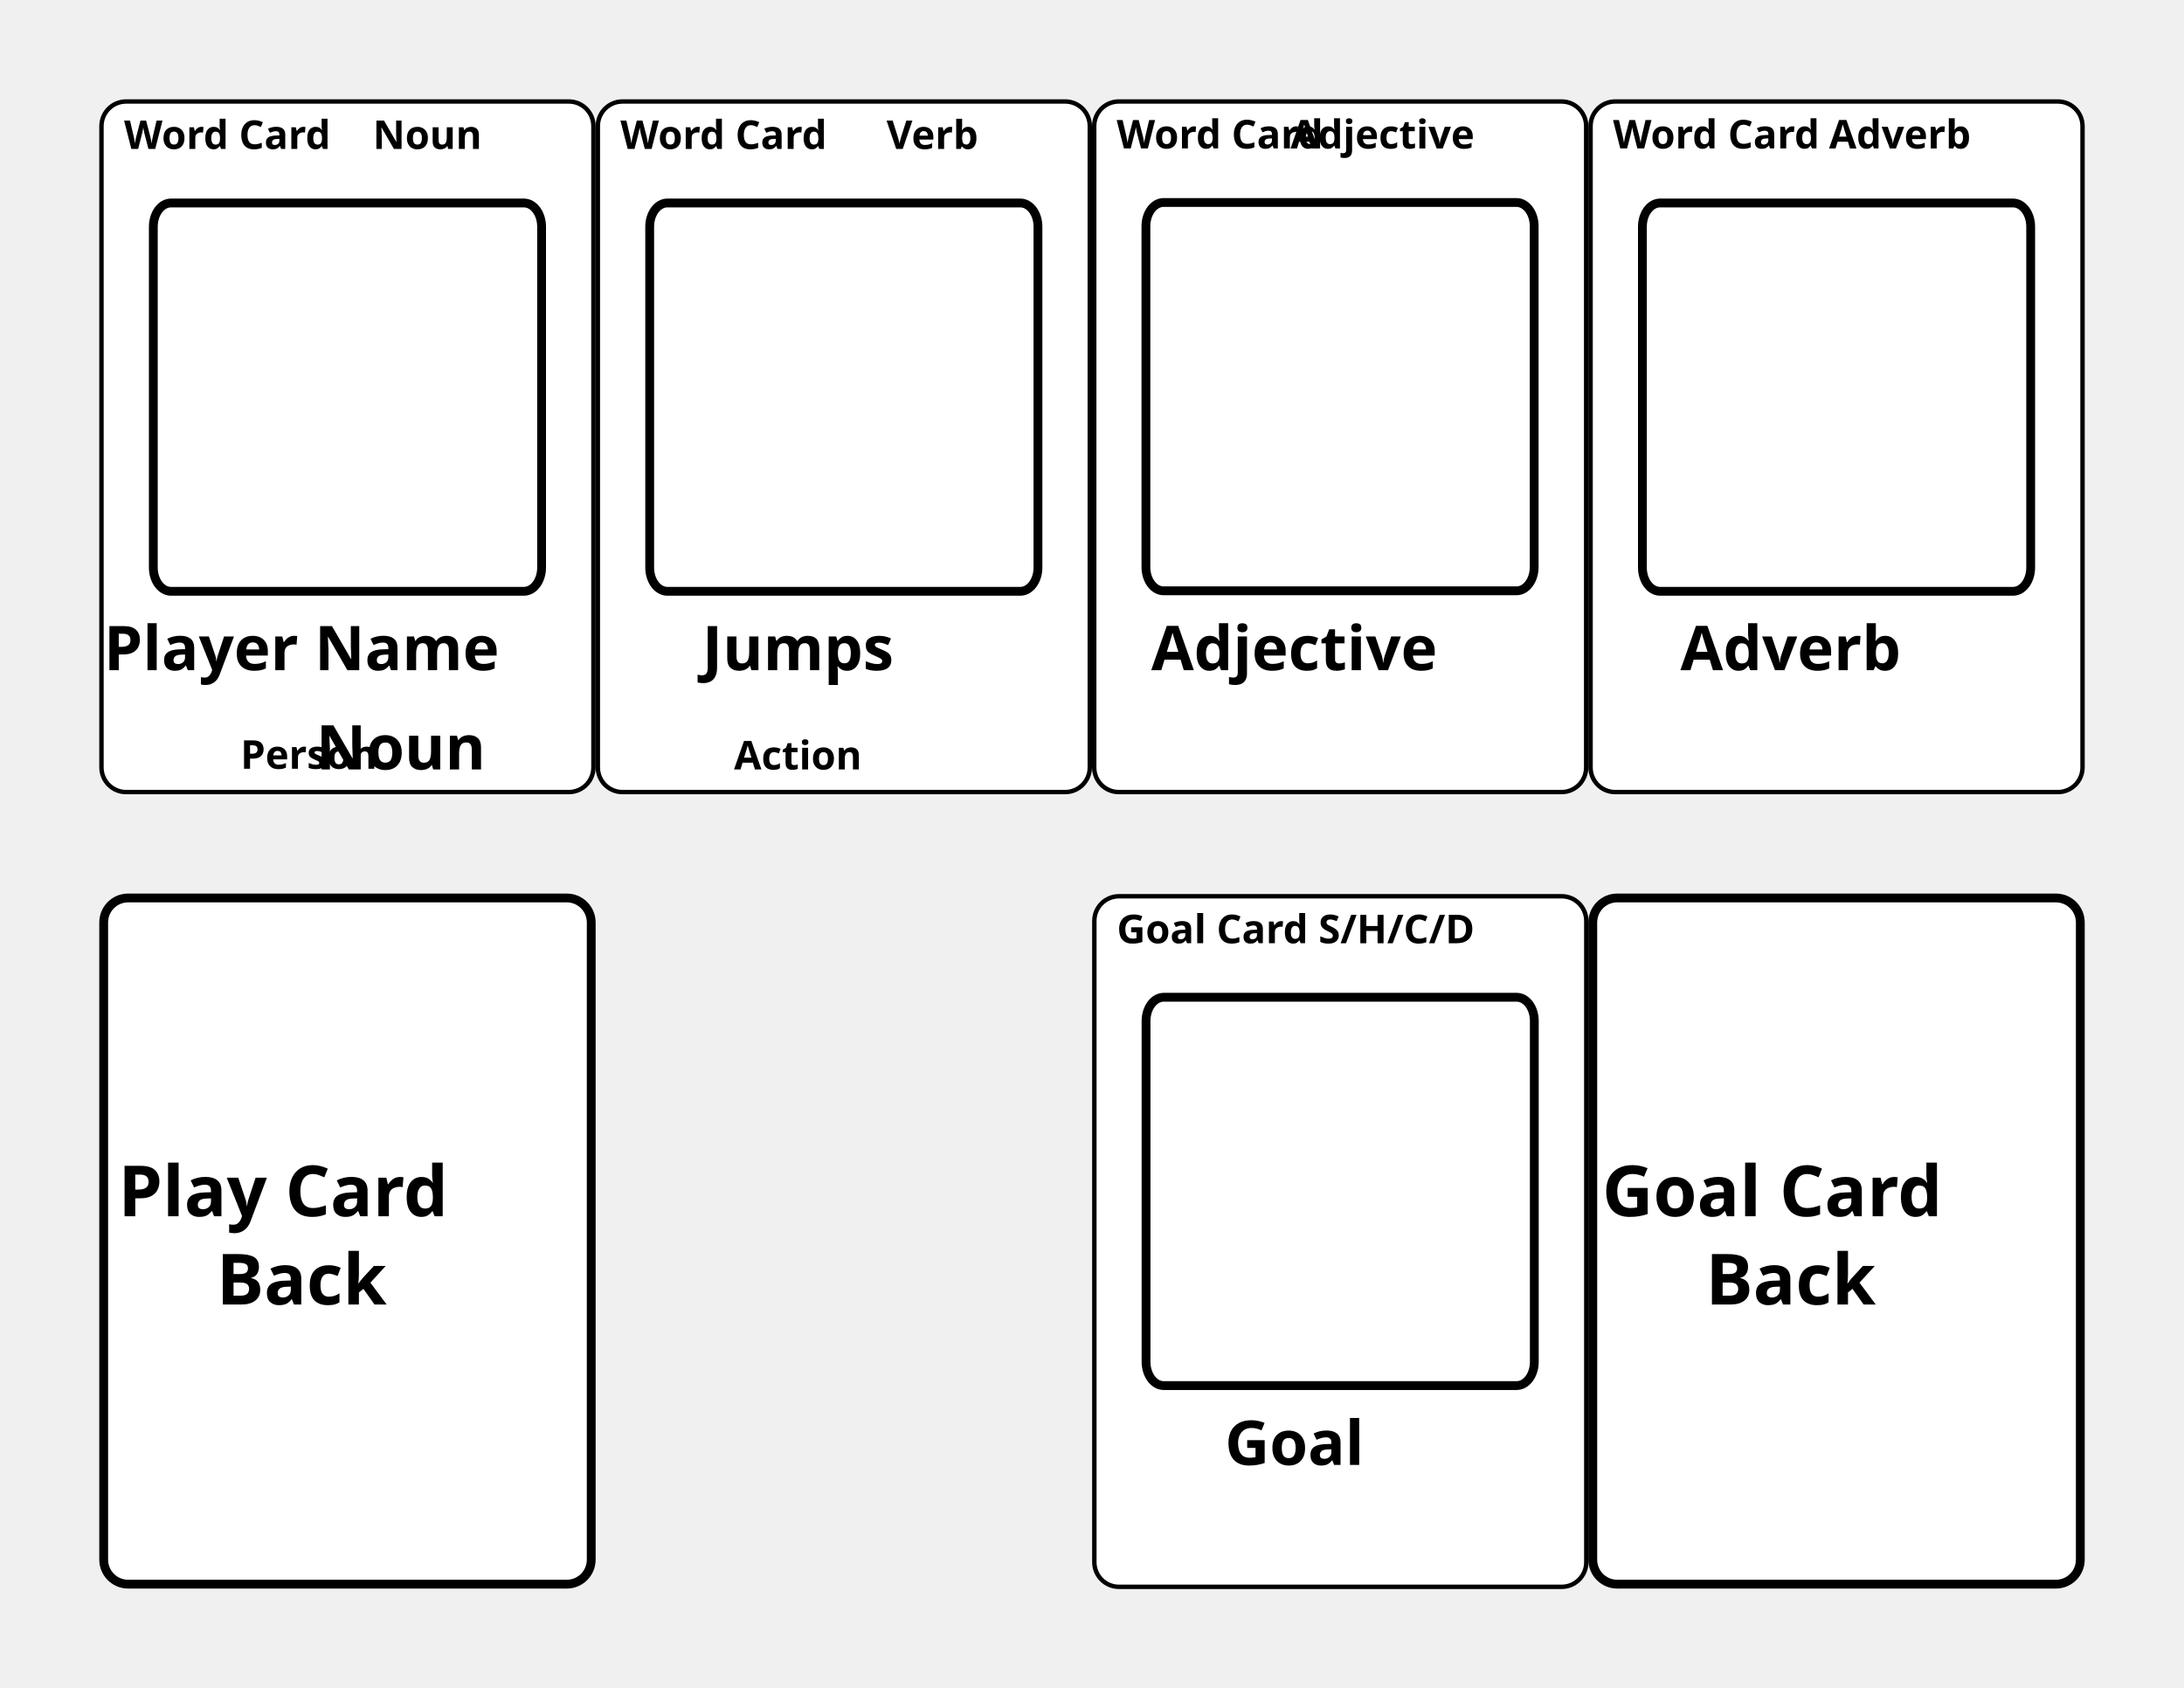
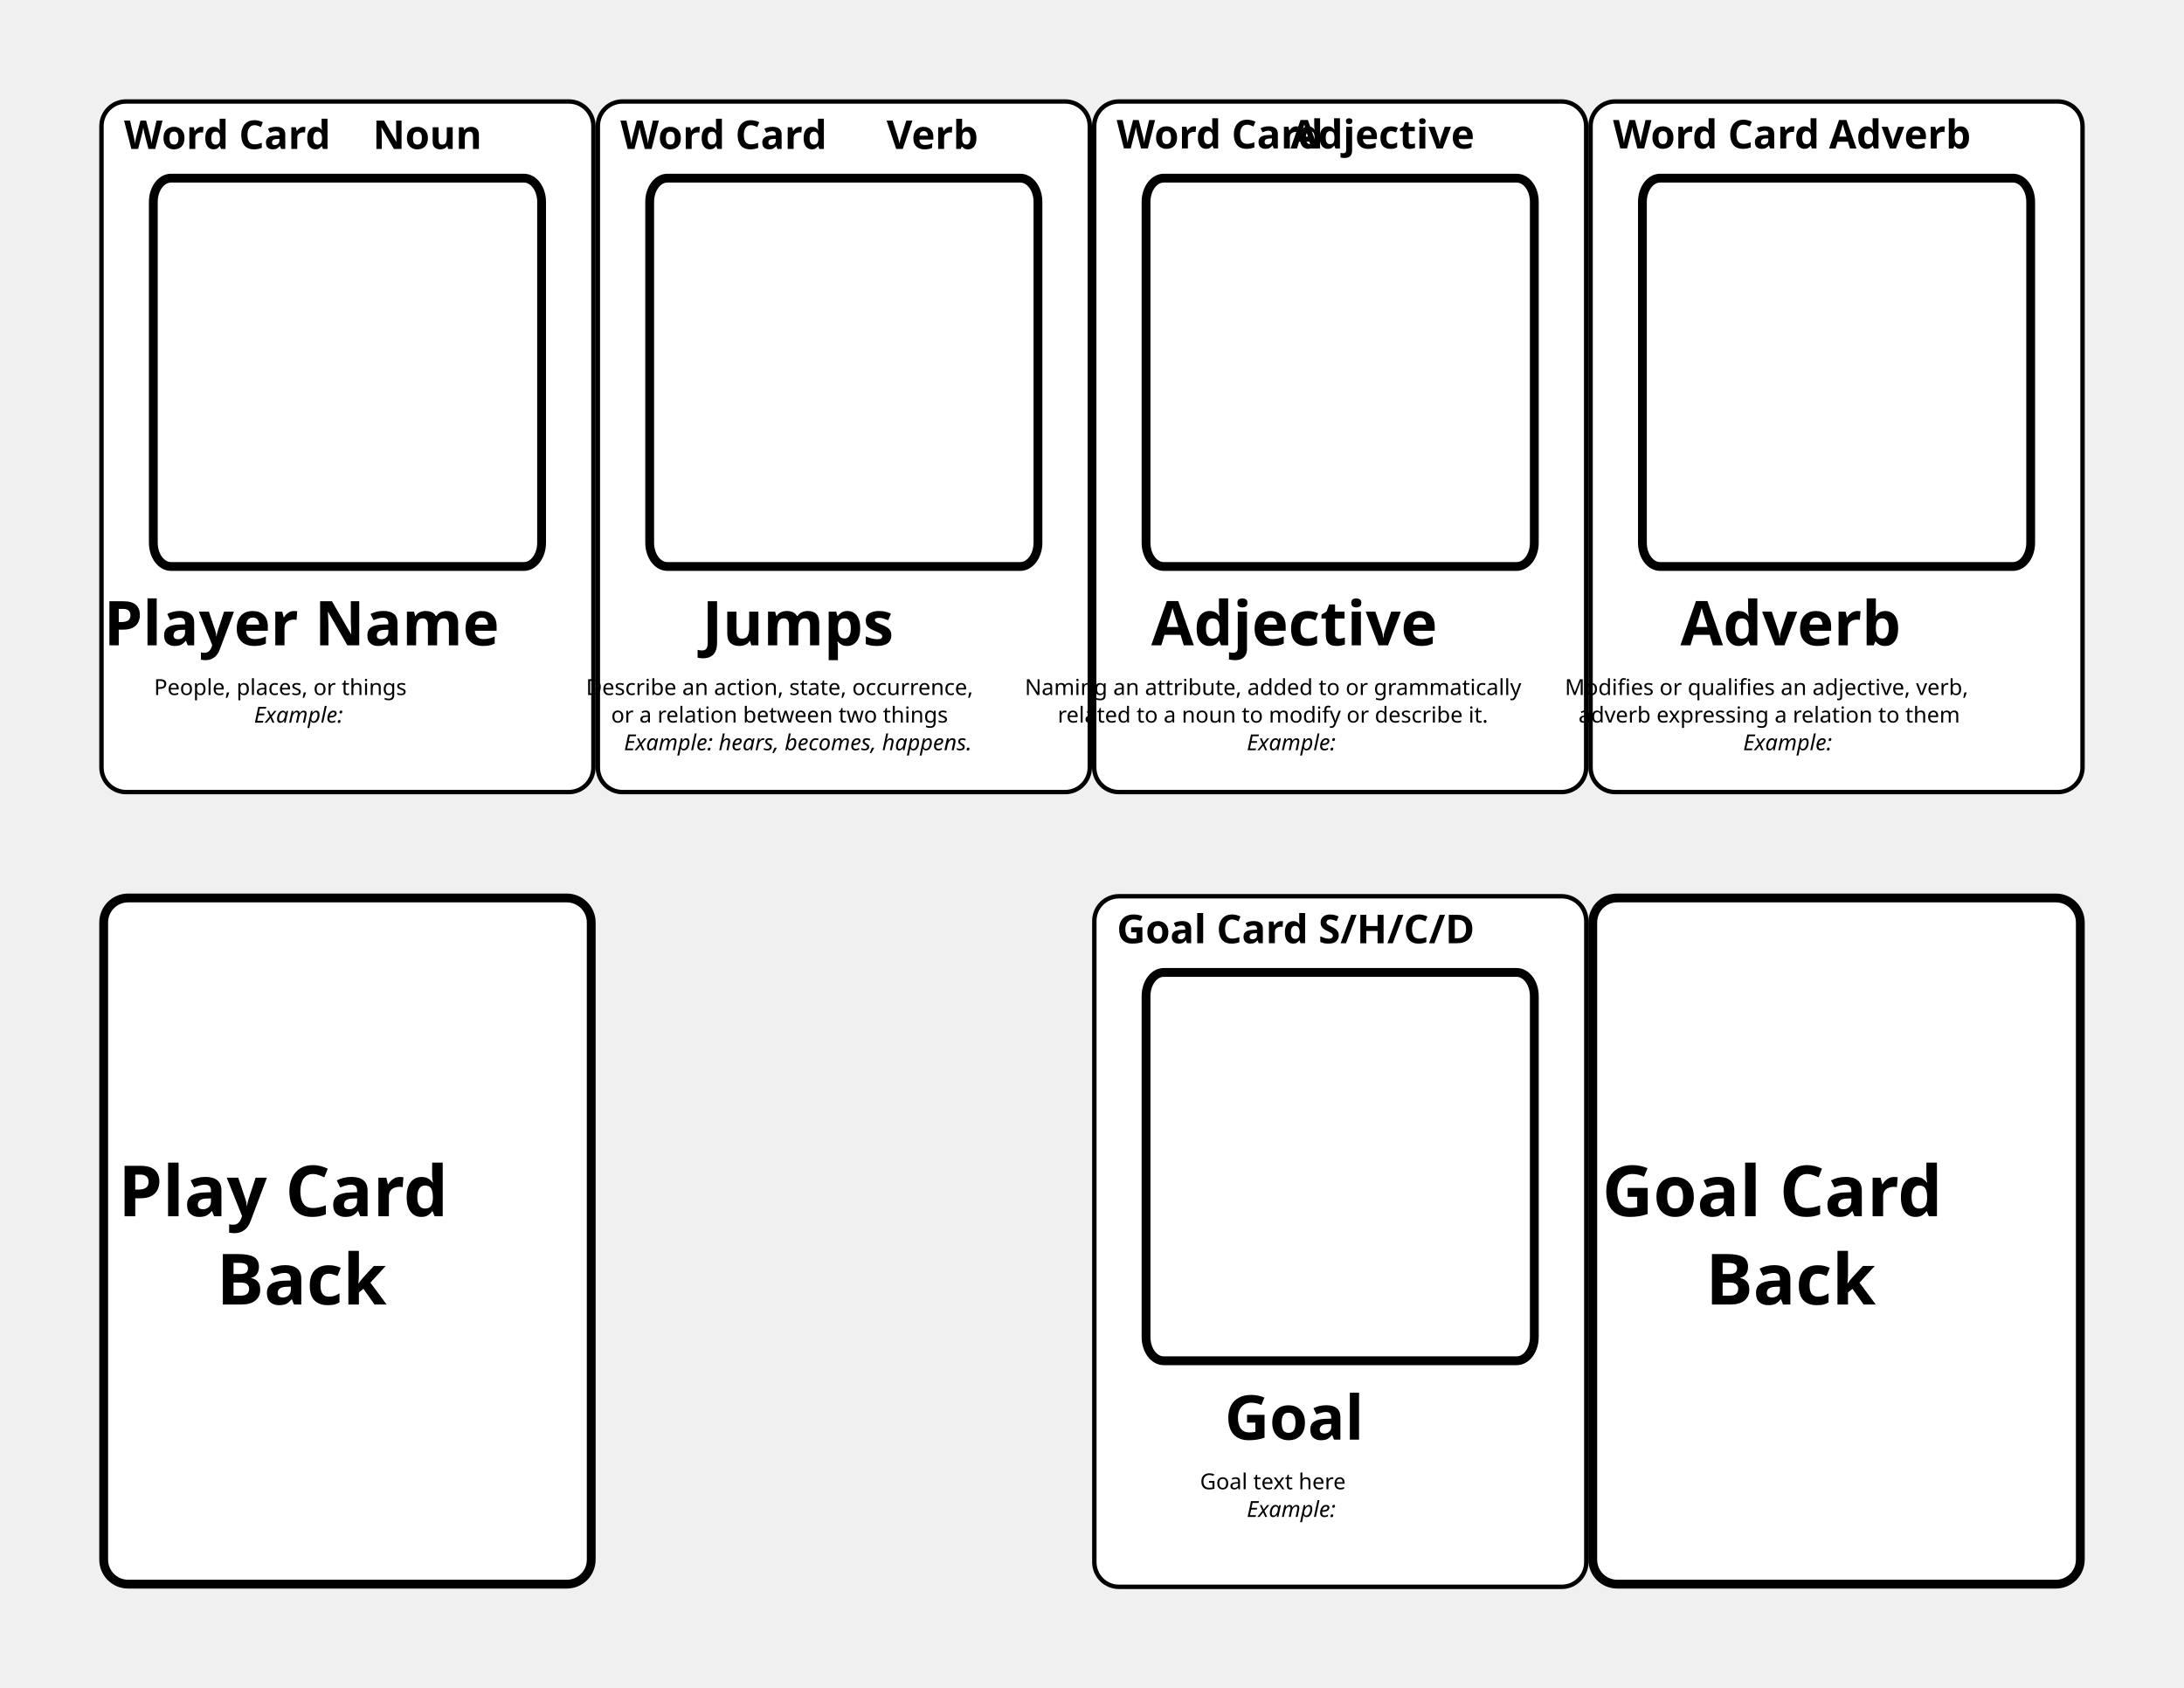
<svg xmlns="http://www.w3.org/2000/svg" width="990" height="765" id="svg2" version="1.1">
  <defs id="defs4" />
  <g id="layer1" transform="translate(0,-287.362)">
    <rect style="fill:#ffffff;fill-opacity:1;stroke:#000000;stroke-width:2;stroke-linecap:butt;stroke-linejoin:round;stroke-miterlimit:4;stroke-opacity:1;stroke-dasharray:none;stroke-dashoffset:0" id="rect2985" width="223" height="313" x="46" y="333.362" rx="11.15" ry="11.179" />
-     <text xml:space="preserve" style="font-size:32px;font-style:normal;font-weight:bold;line-height:125%;letter-spacing:0px;word-spacing:0px;fill:#000000;fill-opacity:1;stroke:none;font-family:Sans;-inkscape-font-specification:Sans Bold" x="202.5" y="636.112" id="text3757">
-       <tspan id="tspan3759" x="202.5" y="636.112" style="font-size:28px;text-align:center;text-anchor:middle">Noun</tspan>
-     </text>
    <rect ry="11.179" rx="11.15" y="333.362" x="271" height="313" width="223" id="rect3761" style="fill:#ffffff;fill-opacity:1;stroke:#000000;stroke-width:2;stroke-linecap:butt;stroke-linejoin:round;stroke-miterlimit:4;stroke-opacity:1;stroke-dasharray:none;stroke-dashoffset:0" />
-     <text id="text3763" y="636.112" x="382.5" style="font-size:32px;font-style:normal;font-weight:bold;line-height:125%;letter-spacing:0px;word-spacing:0px;fill:#000000;fill-opacity:1;stroke:none;font-family:Sans;-inkscape-font-specification:Sans Bold" xml:space="preserve">
-       <tspan y="636.112" x="382.5" id="tspan3765" style="font-size:18px;text-align:center;text-anchor:middle">Action</tspan>
-     </text>
    <rect style="fill:#ffffff;fill-opacity:1;stroke:#000000;stroke-width:2;stroke-linecap:butt;stroke-linejoin:round;stroke-miterlimit:4;stroke-opacity:1;stroke-dasharray:none;stroke-dashoffset:0" id="rect3767" width="223" height="313" x="496" y="333.362" rx="11.15" ry="11.179" />
    <rect ry="11.179" rx="11.15" y="333.362" x="721" height="313" width="223" id="rect3773" style="fill:#ffffff;fill-opacity:1;stroke:#000000;stroke-width:2;stroke-linecap:butt;stroke-linejoin:round;stroke-miterlimit:4;stroke-opacity:1;stroke-dasharray:none;stroke-dashoffset:0" />
-     <text id="text3775" y="591.112" x="832.5" style="font-size:32px;font-style:normal;font-weight:bold;line-height:125%;letter-spacing:0px;word-spacing:0px;fill:#000000;fill-opacity:1;stroke:none;font-family:Sans;-inkscape-font-specification:Sans Bold" xml:space="preserve">
-       <tspan y="591.112" x="832.5" id="tspan3779" style="font-size:28px;text-align:center;text-anchor:middle">Adverb</tspan>
+     <text id="text3775" y="579.862" x="832.5" style="font-size:32px;font-style:normal;font-weight:bold;line-height:125%;letter-spacing:0px;word-spacing:0px;fill:#000000;fill-opacity:1;stroke:none;font-family:Sans;-inkscape-font-specification:Sans Bold" xml:space="preserve">
+       <tspan y="579.862" x="832.5" id="tspan3779" style="font-size:28px;text-align:center;text-anchor:middle">Adverb</tspan>
    </text>
    <rect ry="11.107" rx="11.05" y="694.362" x="722" height="311" width="221" id="rect3783" style="fill:#ffffff;fill-opacity:1;stroke:#000000;stroke-width:4;stroke-linecap:butt;stroke-linejoin:round;stroke-miterlimit:4;stroke-opacity:1;stroke-dasharray:none;stroke-dashoffset:0" />
    <text xml:space="preserve" style="font-size:32px;font-style:normal;font-weight:bold;line-height:125%;letter-spacing:0px;word-spacing:0px;fill:#000000;fill-opacity:1;stroke:none;font-family:Sans;-inkscape-font-specification:Sans Bold" x="832.5" y="838.612" id="text3785">
      <tspan x="832.5" y="838.612" style="text-align:center;text-anchor:middle" id="tspan3799">Goal Card</tspan>
      <tspan x="832.5" y="878.612" id="tspan3789" style="text-align:center;text-anchor:middle">Back</tspan>
    </text>
    <rect style="fill:#ffffff;fill-opacity:1;stroke:#000000;stroke-width:4;stroke-linecap:butt;stroke-linejoin:round;stroke-miterlimit:4;stroke-opacity:1;stroke-dasharray:none;stroke-dashoffset:0" id="rect3791" width="221" height="311" x="47" y="694.362" rx="11.05" ry="11.107" />
    <text id="text3793" y="838.612" x="157.5" style="font-size:32px;font-style:normal;font-weight:bold;line-height:125%;letter-spacing:0px;word-spacing:0px;fill:#000000;fill-opacity:1;stroke:none;font-family:Sans;-inkscape-font-specification:Sans Bold" xml:space="preserve">
      <tspan style="text-align:center;text-anchor:middle" y="838.612" x="157.5" id="tspan3795">Play Card</tspan>
      <tspan style="text-align:center;text-anchor:middle" id="tspan3797" y="878.612" x="157.5">Back</tspan>
    </text>
-     <rect style="fill:#ffffff;fill-opacity:1;stroke:#000000;stroke-width:4;stroke-linecap:butt;stroke-linejoin:round;stroke-miterlimit:4;stroke-opacity:1;stroke-dasharray:none;stroke-dashoffset:0" id="rect3003" width="176" height="176" x="69.5" y="379.362" rx="8" ry="10.748" />
+     <rect style="fill:#ffffff;fill-opacity:1;stroke:#000000;stroke-width:4;stroke-linecap:butt;stroke-linejoin:round;stroke-miterlimit:4;stroke-opacity:1;stroke-dasharray:none;stroke-dashoffset:0" id="rect3003" width="176" height="176" x="69.5" y="368.112" rx="8" ry="10.748" />
    <text id="text3005" y="354.862" x="56.25" style="font-size:32px;font-style:normal;font-weight:bold;line-height:125%;letter-spacing:0px;word-spacing:0px;fill:#000000;fill-opacity:1;stroke:none;font-family:Sans;-inkscape-font-specification:Sans Bold" xml:space="preserve">
      <tspan style="font-size:18px;font-weight:bold;text-align:start;text-anchor:start;-inkscape-font-specification:Sans Bold" y="354.862" x="56.25" id="tspan3007">Word Card</tspan>
    </text>
    <text xml:space="preserve" style="font-size:32px;font-style:normal;font-weight:bold;line-height:125%;letter-spacing:0px;word-spacing:0px;fill:#000000;fill-opacity:1;stroke:none;font-family:Sans;-inkscape-font-specification:Sans Bold" x="260.033" y="354.871" id="text3021">
      <tspan style="font-size:18px;font-weight:bold;text-align:end;text-anchor:end;-inkscape-font-specification:Sans Bold" id="tspan3023" x="260.033" y="354.871">Noun</tspan>
    </text>
-     <rect ry="10.748" rx="8" y="379.362" x="294.5" height="176" width="176" id="rect3033" style="fill:#ffffff;fill-opacity:1;stroke:#000000;stroke-width:4;stroke-linecap:butt;stroke-linejoin:round;stroke-miterlimit:4;stroke-opacity:1;stroke-dasharray:none;stroke-dashoffset:0" />
+     <rect ry="10.748" rx="8" y="368.112" x="294.5" height="176" width="176" id="rect3033" style="fill:#ffffff;fill-opacity:1;stroke:#000000;stroke-width:4;stroke-linecap:butt;stroke-linejoin:round;stroke-miterlimit:4;stroke-opacity:1;stroke-dasharray:none;stroke-dashoffset:0" />
    <text xml:space="preserve" style="font-size:32px;font-style:normal;font-weight:bold;line-height:125%;letter-spacing:0px;word-spacing:0px;fill:#000000;fill-opacity:1;stroke:none;font-family:Sans;-inkscape-font-specification:Sans Bold" x="281.25" y="354.862" id="text3035">
      <tspan id="tspan3037" x="281.25" y="354.862" style="font-size:18px;font-weight:bold;text-align:start;text-anchor:start;-inkscape-font-specification:Sans Bold">Word Card</tspan>
    </text>
    <text id="text3039" y="354.871" x="485.033" style="font-size:32px;font-style:normal;font-weight:bold;line-height:125%;letter-spacing:0px;word-spacing:0px;fill:#000000;fill-opacity:1;stroke:none;font-family:Sans;-inkscape-font-specification:Sans Bold" xml:space="preserve">
      <tspan y="354.871" x="485.033" id="tspan3041" style="font-size:18px;font-weight:bold;text-align:end;text-anchor:end;-inkscape-font-specification:Sans Bold">Verb</tspan>
    </text>
-     <text xml:space="preserve" style="font-size:32px;font-style:normal;font-weight:bold;line-height:125%;letter-spacing:0px;word-spacing:0px;fill:#000000;fill-opacity:1;stroke:none;font-family:Sans;-inkscape-font-specification:Sans Bold" x="157.5" y="591.112" id="text3043">
-       <tspan style="font-size:28px;text-align:center;text-anchor:middle" id="tspan3045" x="157.5" y="591.112">Player Name</tspan>
+     <text xml:space="preserve" style="font-size:32px;font-style:normal;font-weight:bold;line-height:125%;letter-spacing:0px;word-spacing:0px;fill:#000000;fill-opacity:1;stroke:none;font-family:Sans;-inkscape-font-specification:Sans Bold" x="157.5" y="579.862" id="text3043">
+       <tspan style="font-size:28px;text-align:center;text-anchor:middle" id="tspan3045" x="157.5" y="579.862">Player Name</tspan>
    </text>
-     <rect ry="10.748" rx="8" y="379.142" x="519.438" height="176" width="176" id="rect3051" style="fill:#ffffff;fill-opacity:1;stroke:#000000;stroke-width:4;stroke-linecap:butt;stroke-linejoin:round;stroke-miterlimit:4;stroke-opacity:1;stroke-dasharray:none;stroke-dashoffset:0" />
+     <rect ry="10.748" rx="8" y="368.112" x="519.5" height="176" width="176" id="rect3051" style="fill:#ffffff;fill-opacity:1;stroke:#000000;stroke-width:4;stroke-linecap:butt;stroke-linejoin:round;stroke-miterlimit:4;stroke-opacity:1;stroke-dasharray:none;stroke-dashoffset:0" />
    <text xml:space="preserve" style="font-size:32px;font-style:normal;font-weight:bold;line-height:125%;letter-spacing:0px;word-spacing:0px;fill:#000000;fill-opacity:1;stroke:none;font-family:Sans;-inkscape-font-specification:Sans Bold" x="506.188" y="354.642" id="text3053">
      <tspan id="tspan3055" x="506.188" y="354.642" style="font-size:18px;font-weight:bold;text-align:start;text-anchor:start;-inkscape-font-specification:Sans Bold">Word Card</tspan>
    </text>
    <text id="text3057" y="354.651" x="709.972" style="font-size:32px;font-style:normal;font-weight:bold;line-height:125%;letter-spacing:0px;word-spacing:0px;fill:#000000;fill-opacity:1;stroke:none;font-family:Sans;-inkscape-font-specification:Sans Bold" xml:space="preserve">
      <tspan y="354.651" x="709.972" id="tspan3059" style="font-size:18px;font-weight:bold;text-align:end;text-anchor:end;-inkscape-font-specification:Sans Bold">Adjective</tspan>
    </text>
-     <rect style="fill:#ffffff;fill-opacity:1;stroke:#000000;stroke-width:4;stroke-linecap:butt;stroke-linejoin:round;stroke-miterlimit:4;stroke-opacity:1;stroke-dasharray:none;stroke-dashoffset:0" id="rect3061" width="176" height="176" x="744.5" y="379.362" rx="8" ry="10.748" />
+     <rect style="fill:#ffffff;fill-opacity:1;stroke:#000000;stroke-width:4;stroke-linecap:butt;stroke-linejoin:round;stroke-miterlimit:4;stroke-opacity:1;stroke-dasharray:none;stroke-dashoffset:0" id="rect3061" width="176" height="176" x="744.5" y="368.112" rx="8" ry="10.748" />
    <text id="text3063" y="354.642" x="731.188" style="font-size:32px;font-style:normal;font-weight:bold;line-height:125%;letter-spacing:0px;word-spacing:0px;fill:#000000;fill-opacity:1;stroke:none;font-family:Sans;-inkscape-font-specification:Sans Bold" xml:space="preserve">
      <tspan style="font-size:18px;font-weight:bold;text-align:start;text-anchor:start;-inkscape-font-specification:Sans Bold" y="354.642" x="731.188" id="tspan3065">Word Card</tspan>
    </text>
    <text xml:space="preserve" style="font-size:32px;font-style:normal;font-weight:bold;line-height:125%;letter-spacing:0px;word-spacing:0px;fill:#000000;fill-opacity:1;stroke:none;font-family:Sans;-inkscape-font-specification:Sans Bold" x="934.972" y="354.651" id="text3067">
      <tspan style="font-size:18px;font-weight:bold;text-align:end;text-anchor:end;-inkscape-font-specification:Sans Bold" id="tspan3069" x="934.972" y="354.651">Adverb</tspan>
    </text>
-     <text id="text3071" y="591.112" x="607.5" style="font-size:32px;font-style:normal;font-weight:bold;line-height:125%;letter-spacing:0px;word-spacing:0px;fill:#000000;fill-opacity:1;stroke:none;font-family:Sans;-inkscape-font-specification:Sans Bold" xml:space="preserve">
-       <tspan y="591.112" x="607.5" id="tspan3073" style="font-size:28px;text-align:center;text-anchor:middle">Adjective</tspan>
+     <text id="text3071" y="579.862" x="607.5" style="font-size:32px;font-style:normal;font-weight:bold;line-height:125%;letter-spacing:0px;word-spacing:0px;fill:#000000;fill-opacity:1;stroke:none;font-family:Sans;-inkscape-font-specification:Sans Bold" xml:space="preserve">
+       <tspan y="579.862" x="607.5" id="tspan3073" style="font-size:28px;text-align:center;text-anchor:middle">Adjective</tspan>
    </text>
-     <text xml:space="preserve" style="font-size:32px;font-style:normal;font-weight:bold;line-height:125%;letter-spacing:0px;word-spacing:0px;fill:#000000;fill-opacity:1;stroke:none;font-family:Sans;-inkscape-font-specification:Sans Bold" x="160.814" y="635.784" id="text3843">
-       <tspan style="font-size:18px;text-align:center;text-anchor:middle" id="tspan3845" x="160.814" y="635.784">Person</tspan>
-     </text>
-     <text id="text3847" y="591.112" x="382.5" style="font-size:32px;font-style:normal;font-weight:bold;line-height:125%;letter-spacing:0px;word-spacing:0px;fill:#000000;fill-opacity:1;stroke:none;font-family:Sans;-inkscape-font-specification:Sans Bold" xml:space="preserve">
-       <tspan y="591.112" x="382.5" id="tspan3849" style="font-size:28px;text-align:center;text-anchor:middle">Jumps</tspan>
+     <text id="text3847" y="579.862" x="382.5" style="font-size:32px;font-style:normal;font-weight:bold;line-height:125%;letter-spacing:0px;word-spacing:0px;fill:#000000;fill-opacity:1;stroke:none;font-family:Sans;-inkscape-font-specification:Sans Bold" xml:space="preserve">
+       <tspan y="579.862" x="382.5" id="tspan3849" style="font-size:28px;text-align:center;text-anchor:middle">Jumps</tspan>
    </text>
    <rect ry="11.179" rx="11.15" y="693.582" x="496.062" height="313" width="223" id="rect3851" style="fill:#ffffff;fill-opacity:1;stroke:#000000;stroke-width:2;stroke-linecap:butt;stroke-linejoin:round;stroke-miterlimit:4;stroke-opacity:1;stroke-dasharray:none;stroke-dashoffset:0" />
-     <rect style="fill:#ffffff;fill-opacity:1;stroke:#000000;stroke-width:4;stroke-linecap:butt;stroke-linejoin:round;stroke-miterlimit:4;stroke-opacity:1;stroke-dasharray:none;stroke-dashoffset:0" id="rect3853" width="176" height="176" x="519.5" y="739.362" rx="8" ry="10.748" />
+     <rect style="fill:#ffffff;fill-opacity:1;stroke:#000000;stroke-width:4;stroke-linecap:butt;stroke-linejoin:round;stroke-miterlimit:4;stroke-opacity:1;stroke-dasharray:none;stroke-dashoffset:0" id="rect3853" width="176" height="176" x="519.5" y="728.112" rx="8" ry="10.748" />
    <text id="text3855" y="714.862" x="506.25" style="font-size:32px;font-style:normal;font-weight:bold;line-height:125%;letter-spacing:0px;word-spacing:0px;fill:#000000;fill-opacity:1;stroke:none;font-family:Sans;-inkscape-font-specification:Sans Bold" xml:space="preserve">
      <tspan style="font-size:18px;font-weight:bold;text-align:start;text-anchor:start;-inkscape-font-specification:Sans Bold" y="714.862" x="506.25" id="tspan3857">Goal Card</tspan>
    </text>
    <text xml:space="preserve" style="font-size:32px;font-style:normal;font-weight:bold;line-height:125%;letter-spacing:0px;word-spacing:0px;fill:#000000;fill-opacity:1;stroke:none;font-family:Sans;-inkscape-font-specification:Sans Bold" x="710.033" y="714.871" id="text3859">
      <tspan style="font-size:18px;font-weight:bold;text-align:end;text-anchor:end;-inkscape-font-specification:Sans Bold" id="tspan3861" x="710.033" y="714.871">S/H/C/D</tspan>
    </text>
-     <text xml:space="preserve" style="font-size:32px;font-style:normal;font-weight:bold;line-height:125%;letter-spacing:0px;word-spacing:0px;fill:#000000;fill-opacity:1;stroke:none;font-family:Sans;-inkscape-font-specification:Sans Bold" x="607.562" y="951.332" id="text3863">
-       <tspan style="font-size:28px;text-align:center;text-anchor:middle" id="tspan3865" x="607.562" y="951.332">Goal</tspan>
+     <text xml:space="preserve" style="font-size:32px;font-style:normal;font-weight:bold;line-height:125%;letter-spacing:0px;word-spacing:0px;fill:#000000;fill-opacity:1;stroke:none;font-family:Sans;-inkscape-font-specification:Sans Bold" x="607.5" y="939.862" id="text3863">
+       <tspan style="font-size:28px;text-align:center;text-anchor:middle" id="tspan3865" x="607.5" y="939.862">Goal</tspan>
+     </text>
+     <text xml:space="preserve" style="font-size:32px;font-style:normal;font-weight:bold;line-height:125%;letter-spacing:0px;word-spacing:0px;fill:#000000;fill-opacity:1;stroke:none;font-family:Sans;-inkscape-font-specification:Sans Bold" x="831.113" y="602.362" id="text3867">
+       <tspan x="832.5" y="602.362" style="font-size:10px;font-style:normal;font-weight:normal;text-align:center;text-anchor:middle;-inkscape-font-specification:Sans" id="tspan3871">Modifies or qualifies an adjective, verb,  </tspan>
+       <tspan x="831.113" y="614.862" style="font-size:10px;font-style:normal;font-weight:normal;text-align:center;text-anchor:middle;-inkscape-font-specification:Sans" id="tspan3873">adverb expressing a relation to them</tspan>
+       <tspan x="831.113" y="627.392" style="font-size:10px;font-style:oblique;font-weight:normal;text-align:center;text-anchor:middle;-inkscape-font-specification:Sans Oblique" id="tspan3885">Example:</tspan>
+     </text>
+     <text id="text3887" y="602.362" x="606.113" style="font-size:32px;font-style:normal;font-weight:bold;line-height:125%;letter-spacing:0px;word-spacing:0px;fill:#000000;fill-opacity:1;stroke:none;font-family:Sans;-inkscape-font-specification:Sans Bold" xml:space="preserve">
+       <tspan id="tspan3891" style="font-size:10px;font-style:normal;font-weight:normal;text-align:center;text-anchor:middle;-inkscape-font-specification:Sans" y="602.362" x="607.5">Naming an attribute, added to or grammatically </tspan>
+       <tspan style="font-size:10px;font-style:normal;font-weight:normal;text-align:center;text-anchor:middle;-inkscape-font-specification:Sans" y="614.862" x="606.113" id="tspan3050">related to a noun to modify or describe it.</tspan>
+       <tspan id="tspan3893" style="font-size:10px;font-style:oblique;font-weight:normal;text-align:center;text-anchor:middle;-inkscape-font-specification:Sans Oblique" y="627.392" x="606.113">Example:</tspan>
+     </text>
+     <text xml:space="preserve" style="font-size:32px;font-style:normal;font-weight:bold;line-height:125%;letter-spacing:0px;word-spacing:0px;fill:#000000;fill-opacity:1;stroke:none;font-family:Sans;-inkscape-font-specification:Sans Bold" x="382.5" y="602.362" id="text3895">
+       <tspan x="382.5" y="602.362" style="font-size:10px;font-style:normal;font-weight:normal;text-align:center;text-anchor:middle;-inkscape-font-specification:Sans" id="tspan3919">Describe an action, state, occurrence,</tspan>
+       <tspan x="382.5" y="614.862" style="font-size:10px;font-style:normal;font-weight:normal;text-align:center;text-anchor:middle;-inkscape-font-specification:Sans" id="tspan3923">or a relation between two things</tspan>
+       <tspan x="382.5" y="627.392" style="font-size:10px;font-style:oblique;font-weight:normal;text-align:center;text-anchor:middle;-inkscape-font-specification:Sans Oblique" id="tspan3901">Example: hears, becomes, happens.</tspan>
+     </text>
+     <text id="text3903" y="602.362" x="156.113" style="font-size:32px;font-style:normal;font-weight:bold;line-height:125%;letter-spacing:0px;word-spacing:0px;fill:#000000;fill-opacity:1;stroke:none;font-family:Sans;-inkscape-font-specification:Sans Bold" xml:space="preserve">
+       <tspan style="font-size:10px;font-style:normal;font-weight:normal;text-align:center;text-anchor:middle;-inkscape-font-specification:Sans" y="602.362" x="157.5" id="tspan3913">People, places, or things </tspan>
+       <tspan id="tspan3909" style="font-size:10px;font-style:oblique;font-weight:normal;text-align:center;text-anchor:middle;-inkscape-font-specification:Sans Oblique" y="614.892" x="156.113">Example:</tspan>
+     </text>
+     <text xml:space="preserve" style="font-size:32px;font-style:normal;font-weight:bold;line-height:125%;letter-spacing:0px;word-spacing:0px;fill:#000000;fill-opacity:1;stroke:none;font-family:Sans;-inkscape-font-specification:Sans Bold" x="606.113" y="962.362" id="text3048">
+       <tspan id="tspan3053" x="606.113" y="962.362" style="font-size:10px;font-style:normal;font-weight:normal;text-align:center;text-anchor:middle;-inkscape-font-specification:Sans">Goal text here</tspan>
+       <tspan x="606.113" y="974.892" style="font-size:10px;font-style:oblique;font-weight:normal;text-align:center;text-anchor:middle;-inkscape-font-specification:Sans Oblique" id="tspan3056">Example:</tspan>
    </text>
  </g>
</svg>
